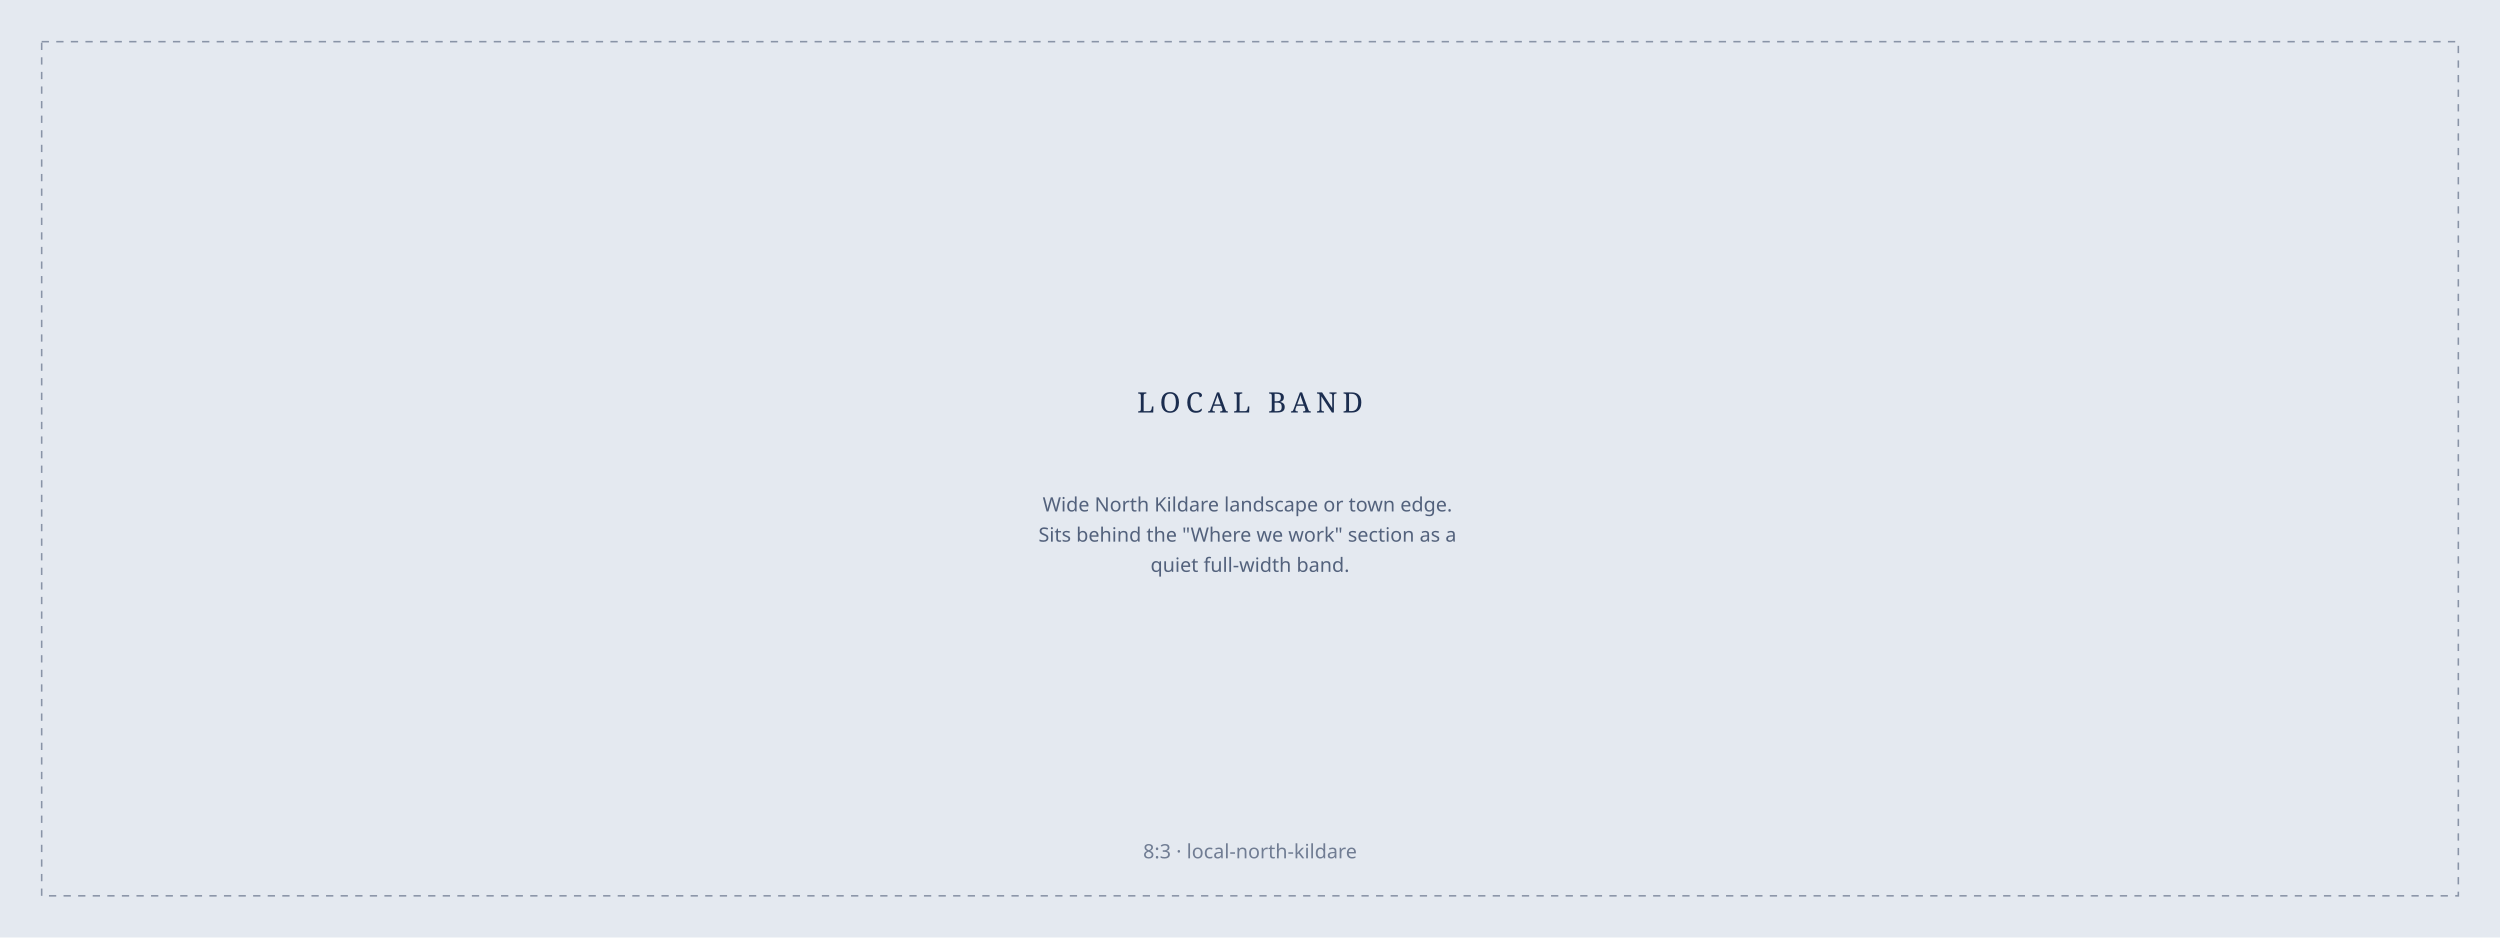
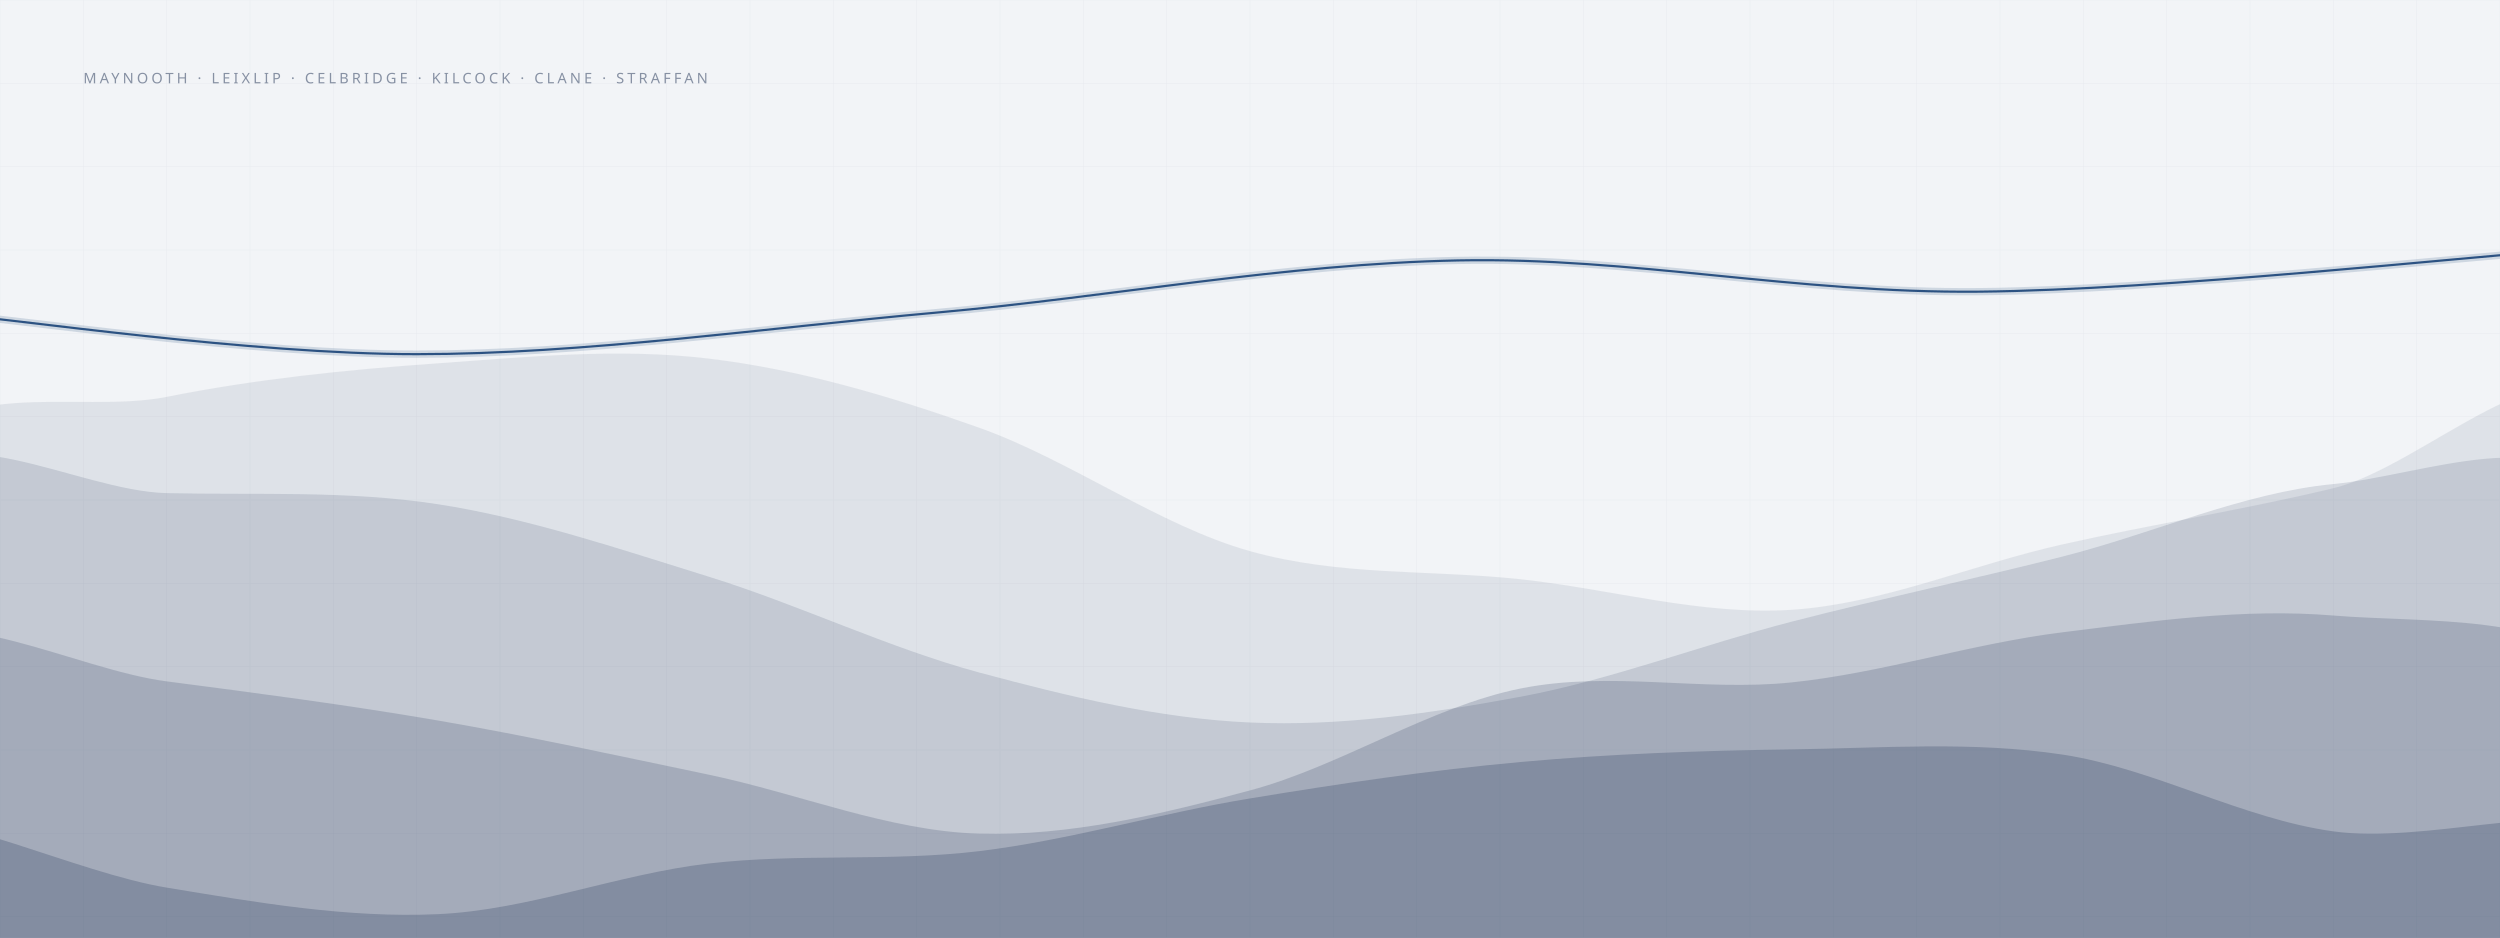
- <svg xmlns="http://www.w3.org/2000/svg" viewBox="0 0 2400 900" width="2400" height="900" role="img" aria-label="Placeholder: Local band">
-   <rect width="2400" height="900" fill="#e4e9f0" />
-   <rect x="40" y="40" width="2320" height="820" fill="none" stroke="rgba(27,45,79,0.45)" stroke-width="1.5" stroke-dasharray="7 7" />
-   <g font-family="Georgia, serif" text-anchor="middle">
-     <text x="50%" y="396" font-size="27" letter-spacing="4.9" fill="#1b2d4f">LOCAL BAND</text>
+ <svg xmlns="http://www.w3.org/2000/svg" viewBox="0 0 2400 900" width="2400" height="900" role="img" aria-label="The North Kildare landscape and the Royal Canal">
+   <rect width="2400" height="900" fill="#f2f4f7" />
+   <g stroke="#1b2d4f" stroke-width="0.6" opacity="0.04">
+     <line x1="0" y1="0" x2="0" y2="900" />
+     <line x1="80" y1="0" x2="80" y2="900" />
+     <line x1="160" y1="0" x2="160" y2="900" />
+     <line x1="240" y1="0" x2="240" y2="900" />
+     <line x1="320" y1="0" x2="320" y2="900" />
+     <line x1="400" y1="0" x2="400" y2="900" />
+     <line x1="480" y1="0" x2="480" y2="900" />
+     <line x1="560" y1="0" x2="560" y2="900" />
+     <line x1="640" y1="0" x2="640" y2="900" />
+     <line x1="720" y1="0" x2="720" y2="900" />
+     <line x1="800" y1="0" x2="800" y2="900" />
+     <line x1="880" y1="0" x2="880" y2="900" />
+     <line x1="960" y1="0" x2="960" y2="900" />
+     <line x1="1040" y1="0" x2="1040" y2="900" />
+     <line x1="1120" y1="0" x2="1120" y2="900" />
+     <line x1="1200" y1="0" x2="1200" y2="900" />
+     <line x1="1280" y1="0" x2="1280" y2="900" />
+     <line x1="1360" y1="0" x2="1360" y2="900" />
+     <line x1="1440" y1="0" x2="1440" y2="900" />
+     <line x1="1520" y1="0" x2="1520" y2="900" />
+     <line x1="1600" y1="0" x2="1600" y2="900" />
+     <line x1="1680" y1="0" x2="1680" y2="900" />
+     <line x1="1760" y1="0" x2="1760" y2="900" />
+     <line x1="1840" y1="0" x2="1840" y2="900" />
+     <line x1="1920" y1="0" x2="1920" y2="900" />
+     <line x1="2000" y1="0" x2="2000" y2="900" />
+     <line x1="2080" y1="0" x2="2080" y2="900" />
+     <line x1="2160" y1="0" x2="2160" y2="900" />
+     <line x1="2240" y1="0" x2="2240" y2="900" />
+     <line x1="2320" y1="0" x2="2320" y2="900" />
+     <line x1="2400" y1="0" x2="2400" y2="900" />
+     <line x1="0" y1="0" x2="2400" y2="0" />
+     <line x1="0" y1="80" x2="2400" y2="80" />
+     <line x1="0" y1="160" x2="2400" y2="160" />
+     <line x1="0" y1="240" x2="2400" y2="240" />
+     <line x1="0" y1="320" x2="2400" y2="320" />
+     <line x1="0" y1="400" x2="2400" y2="400" />
+     <line x1="0" y1="480" x2="2400" y2="480" />
+     <line x1="0" y1="560" x2="2400" y2="560" />
+     <line x1="0" y1="640" x2="2400" y2="640" />
+     <line x1="0" y1="720" x2="2400" y2="720" />
+     <line x1="0" y1="800" x2="2400" y2="800" />
+     <line x1="0" y1="880" x2="2400" y2="880" />
  </g>
-   <g font-family="system-ui, sans-serif" text-anchor="middle" fill="#1b2d4f" opacity="0.72">
-     <text x="50%" y="491" font-size="19">
-       <tspan x="50%" dy="0">Wide North Kildare landscape or town edge.</tspan>
-       <tspan x="50%" dy="29">Sits behind the "Where we work" section as a</tspan>
-       <tspan x="50%" dy="29">quiet full-width band.</tspan>
-     </text>
-     <text x="50%" y="824" font-size="19" opacity="0.8">8:3  ·  local-north-kildare</text>
+   <path d="M -100.0 452.5 C -56.7 356.0 73.3 398.3 160.0 381.0 C 246.7 363.7 333.3 354.9 420.0 348.8 C 506.7 342.6 593.3 333.9 680.0 344.2 C 766.7 354.5 853.3 379.7 940.0 410.6 C 1026.7 441.4 1113.3 504.8 1200.0 529.1 C 1286.7 553.4 1373.3 546.7 1460.0 556.1 C 1546.7 565.5 1633.3 591.0 1720.0 585.4 C 1806.7 579.8 1893.3 542.0 1980.0 522.6 C 2066.7 503.1 2153.3 489.5 2240.0 468.7 C 2326.7 447.9 2456.7 316.0 2500.0 397.9 C 2543.3 479.8 2933.3 866.3 2500.0 960.0 C 2066.7 1053.7 333.3 1044.6 -100.0 960.0 C -533.3 875.4 -143.3 549.0 -100.0 452.5 Z" fill="#1b2d4f" opacity="0.09" />
+   <path d="M -100.0 471.8 C -56.7 390.7 73.3 471.3 160.0 473.4 C 246.7 475.4 333.3 470.6 420.0 484.0 C 506.7 497.3 593.3 526.6 680.0 553.5 C 766.7 580.4 853.3 622.2 940.0 645.6 C 1026.7 668.9 1113.3 689.8 1200.0 693.6 C 1286.7 697.5 1373.3 684.9 1460.0 668.8 C 1546.7 652.6 1633.3 619.2 1720.0 596.8 C 1806.7 574.4 1893.3 556.3 1980.0 534.3 C 2066.7 512.3 2153.3 473.0 2240.0 464.7 C 2326.7 456.4 2456.7 401.7 2500.0 484.2 C 2543.3 566.8 2933.3 880.7 2500.0 960.0 C 2066.7 1039.3 333.3 1041.4 -100.0 960.0 C -533.3 878.6 -143.3 552.9 -100.0 471.8 Z" fill="#1b2d4f" opacity="0.14" />
+   <path d="M -100.0 623.8 C -56.7 572.8 73.3 642.9 160.0 654.1 C 246.7 665.4 333.3 676.7 420.0 691.6 C 506.7 706.5 593.3 725.5 680.0 743.6 C 766.7 761.7 853.3 797.8 940.0 800.3 C 1026.7 802.8 1113.3 782.1 1200.0 758.8 C 1286.7 735.6 1373.3 678.2 1460.0 660.9 C 1546.7 643.6 1633.3 664.1 1720.0 655.1 C 1806.7 646.1 1893.3 617.7 1980.0 607.0 C 2066.7 596.3 2153.3 583.7 2240.0 590.9 C 2326.7 598.1 2456.7 588.6 2500.0 650.1 C 2543.3 711.6 2933.3 908.4 2500.0 960.0 C 2066.7 1011.6 333.3 1016.0 -100.0 960.0 C -533.3 904.0 -143.3 674.8 -100.0 623.8 Z" fill="#1b2d4f" opacity="0.19" />
+   <path d="M -100.0 791.9 C -56.7 774.0 73.3 837.9 160.0 852.1 C 246.7 866.4 333.3 881.5 420.0 877.6 C 506.7 873.8 593.3 839.1 680.0 829.0 C 766.7 818.9 853.3 827.5 940.0 817.1 C 1026.7 806.6 1113.3 780.7 1200.0 766.5 C 1286.7 752.2 1373.3 739.3 1460.0 731.5 C 1546.7 723.6 1633.3 720.6 1720.0 719.4 C 1806.7 718.2 1893.3 711.3 1980.0 724.4 C 2066.7 737.5 2153.3 786.2 2240.0 798.1 C 2326.7 810.1 2456.7 769.0 2500.0 796.0 C 2543.3 823.0 2933.3 932.7 2500.0 960.0 C 2066.7 987.3 333.3 988.0 -100.0 960.0 C -533.3 932.0 -143.3 809.9 -100.0 791.9 Z" fill="#1b2d4f" opacity="0.24" />
+   <path d="M -60.0 300.0 C 16.7 306.7 240.0 340.0 400.0 340.0 C 560.0 340.0 733.3 315.0 900.0 300.0 C 1066.7 285.0 1233.3 253.3 1400.0 250.0 C 1566.7 246.7 1723.3 281.7 1900.0 280.0 C 2076.7 278.3 2366.7 246.7 2460.0 240.0" fill="none" stroke="#2c5282" stroke-width="7" opacity="0.18" stroke-linecap="round" />
+   <path d="M -60.0 300.0 C 16.7 306.7 240.0 340.0 400.0 340.0 C 560.0 340.0 733.3 315.0 900.0 300.0 C 1066.7 285.0 1233.3 253.3 1400.0 250.0 C 1566.7 246.7 1723.3 281.7 1900.0 280.0 C 2076.7 278.3 2366.7 246.7 2460.0 240.0" fill="none" stroke="#2c5282" stroke-width="2.1" stroke-linecap="round" />
+   <g font-family="system-ui, sans-serif" fill="#1b2d4f" opacity="0.5" font-size="14" letter-spacing="3">
+     <text x="80" y="80">MAYNOOTH · LEIXLIP · CELBRIDGE · KILCOCK · CLANE · STRAFFAN</text>
  </g>
</svg>
